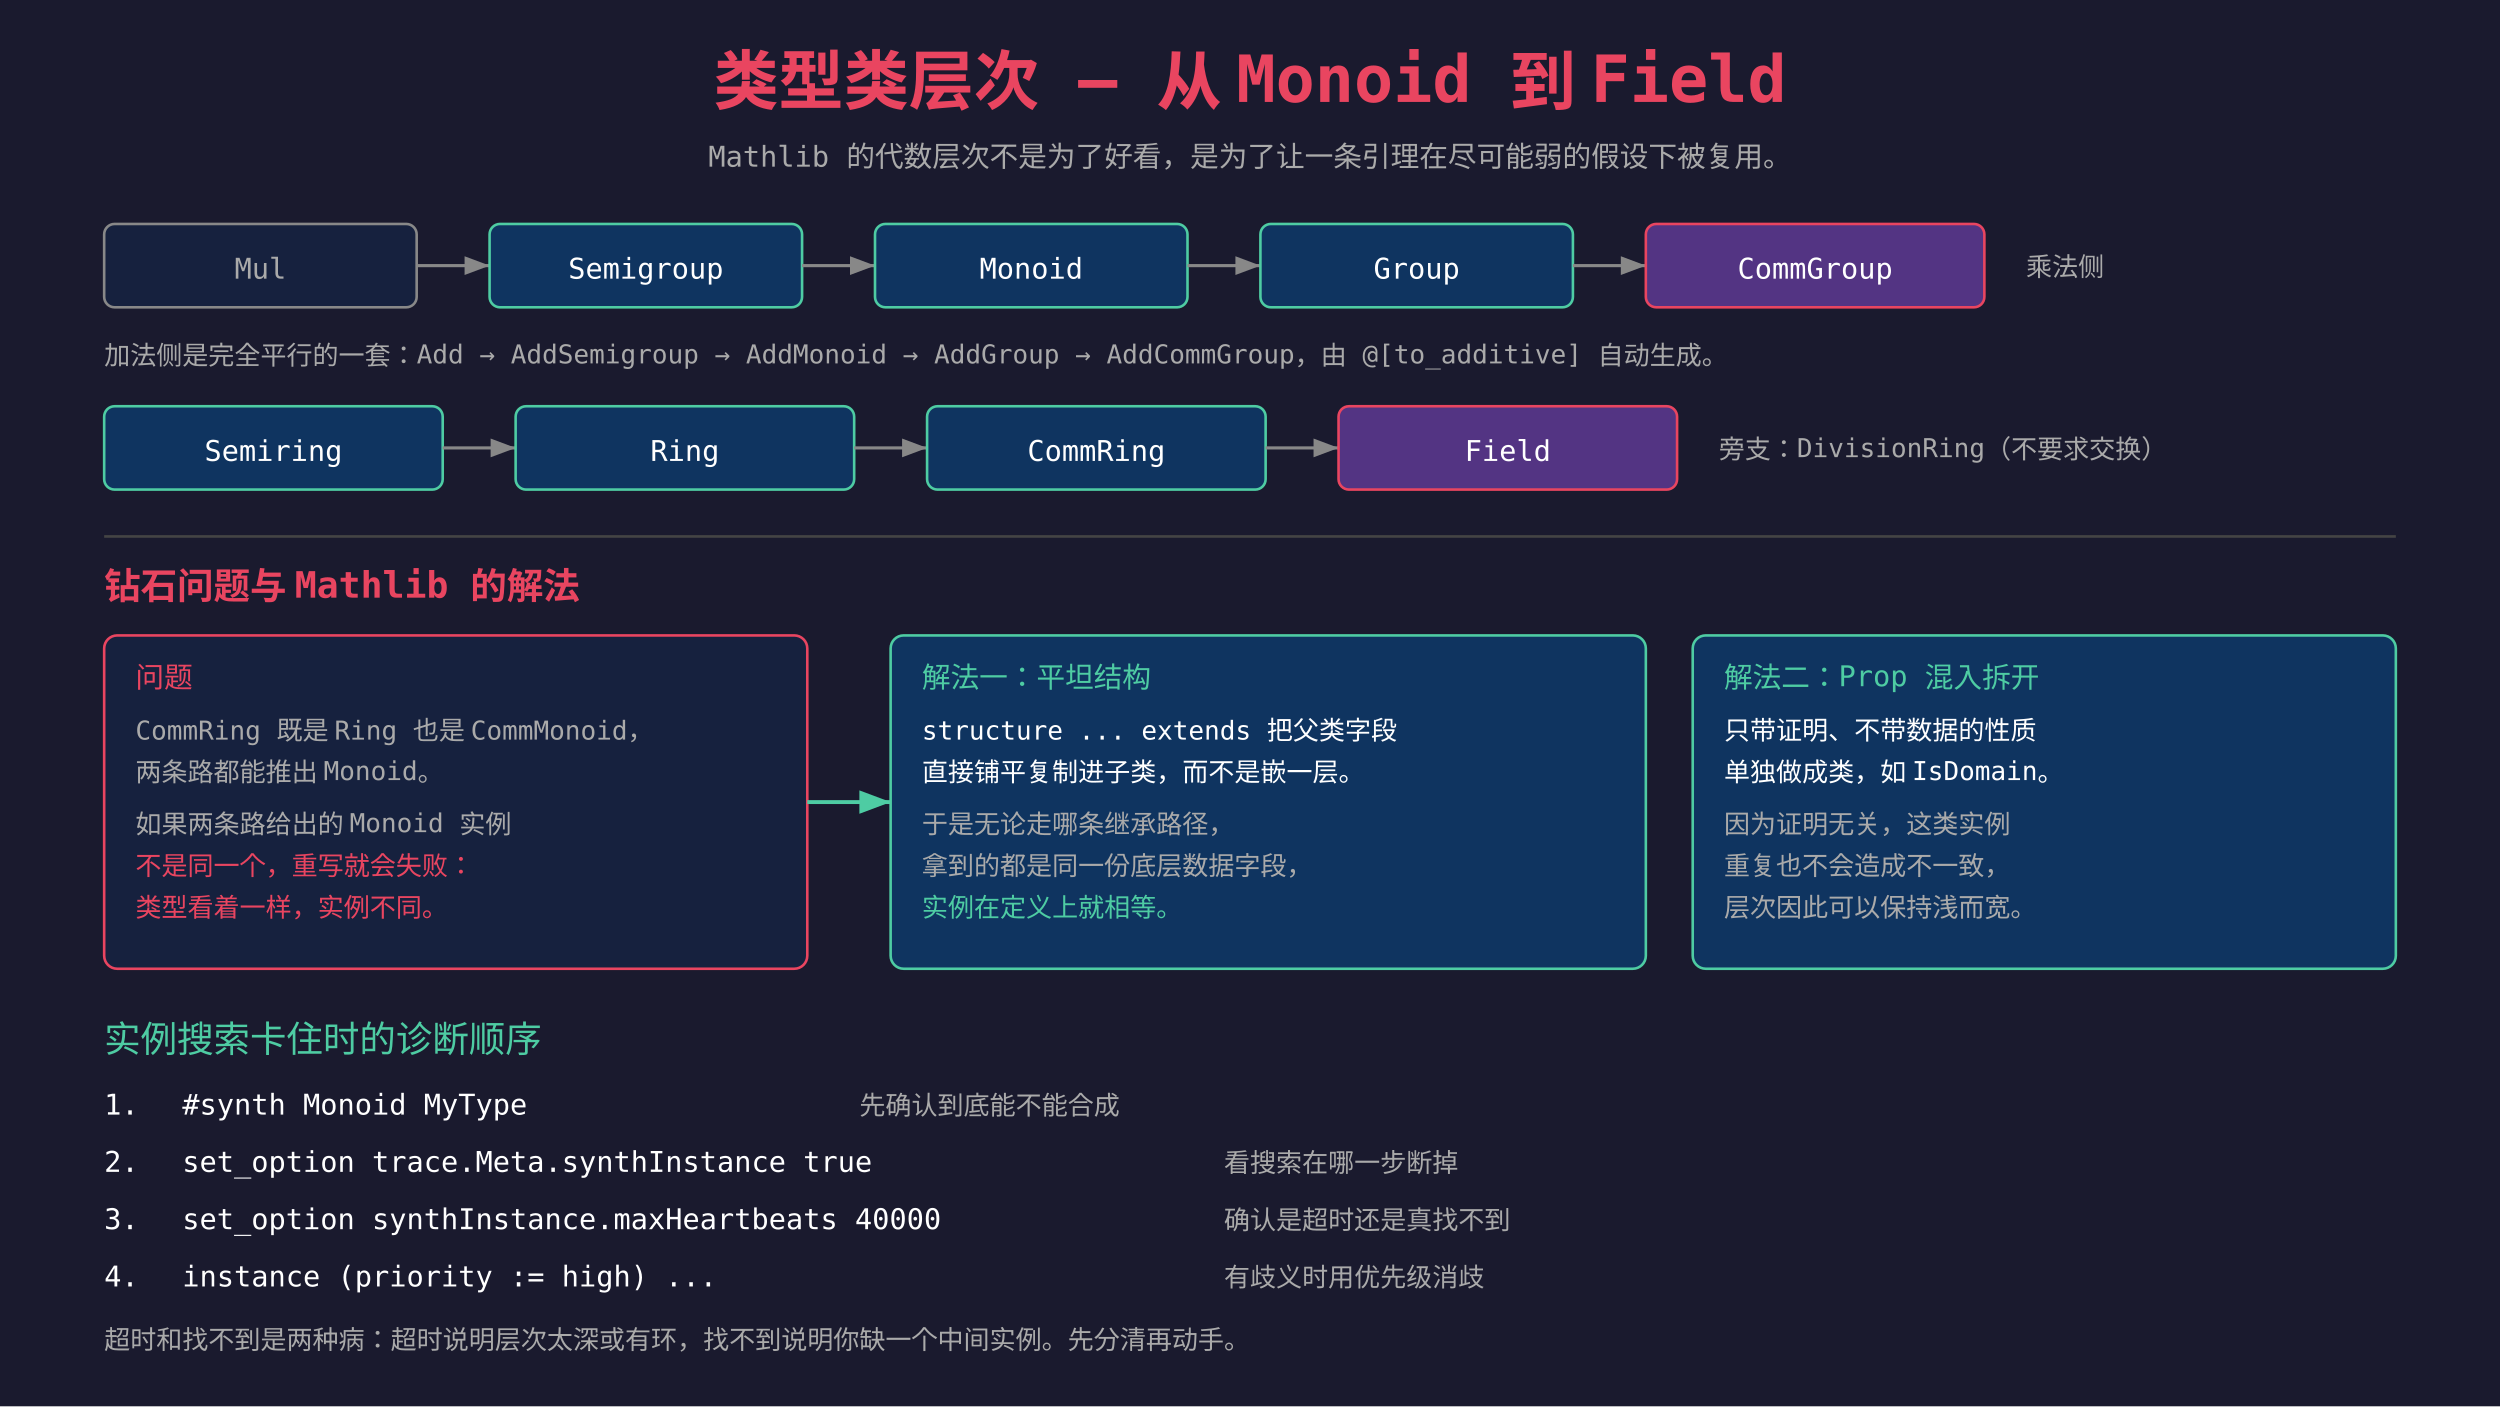
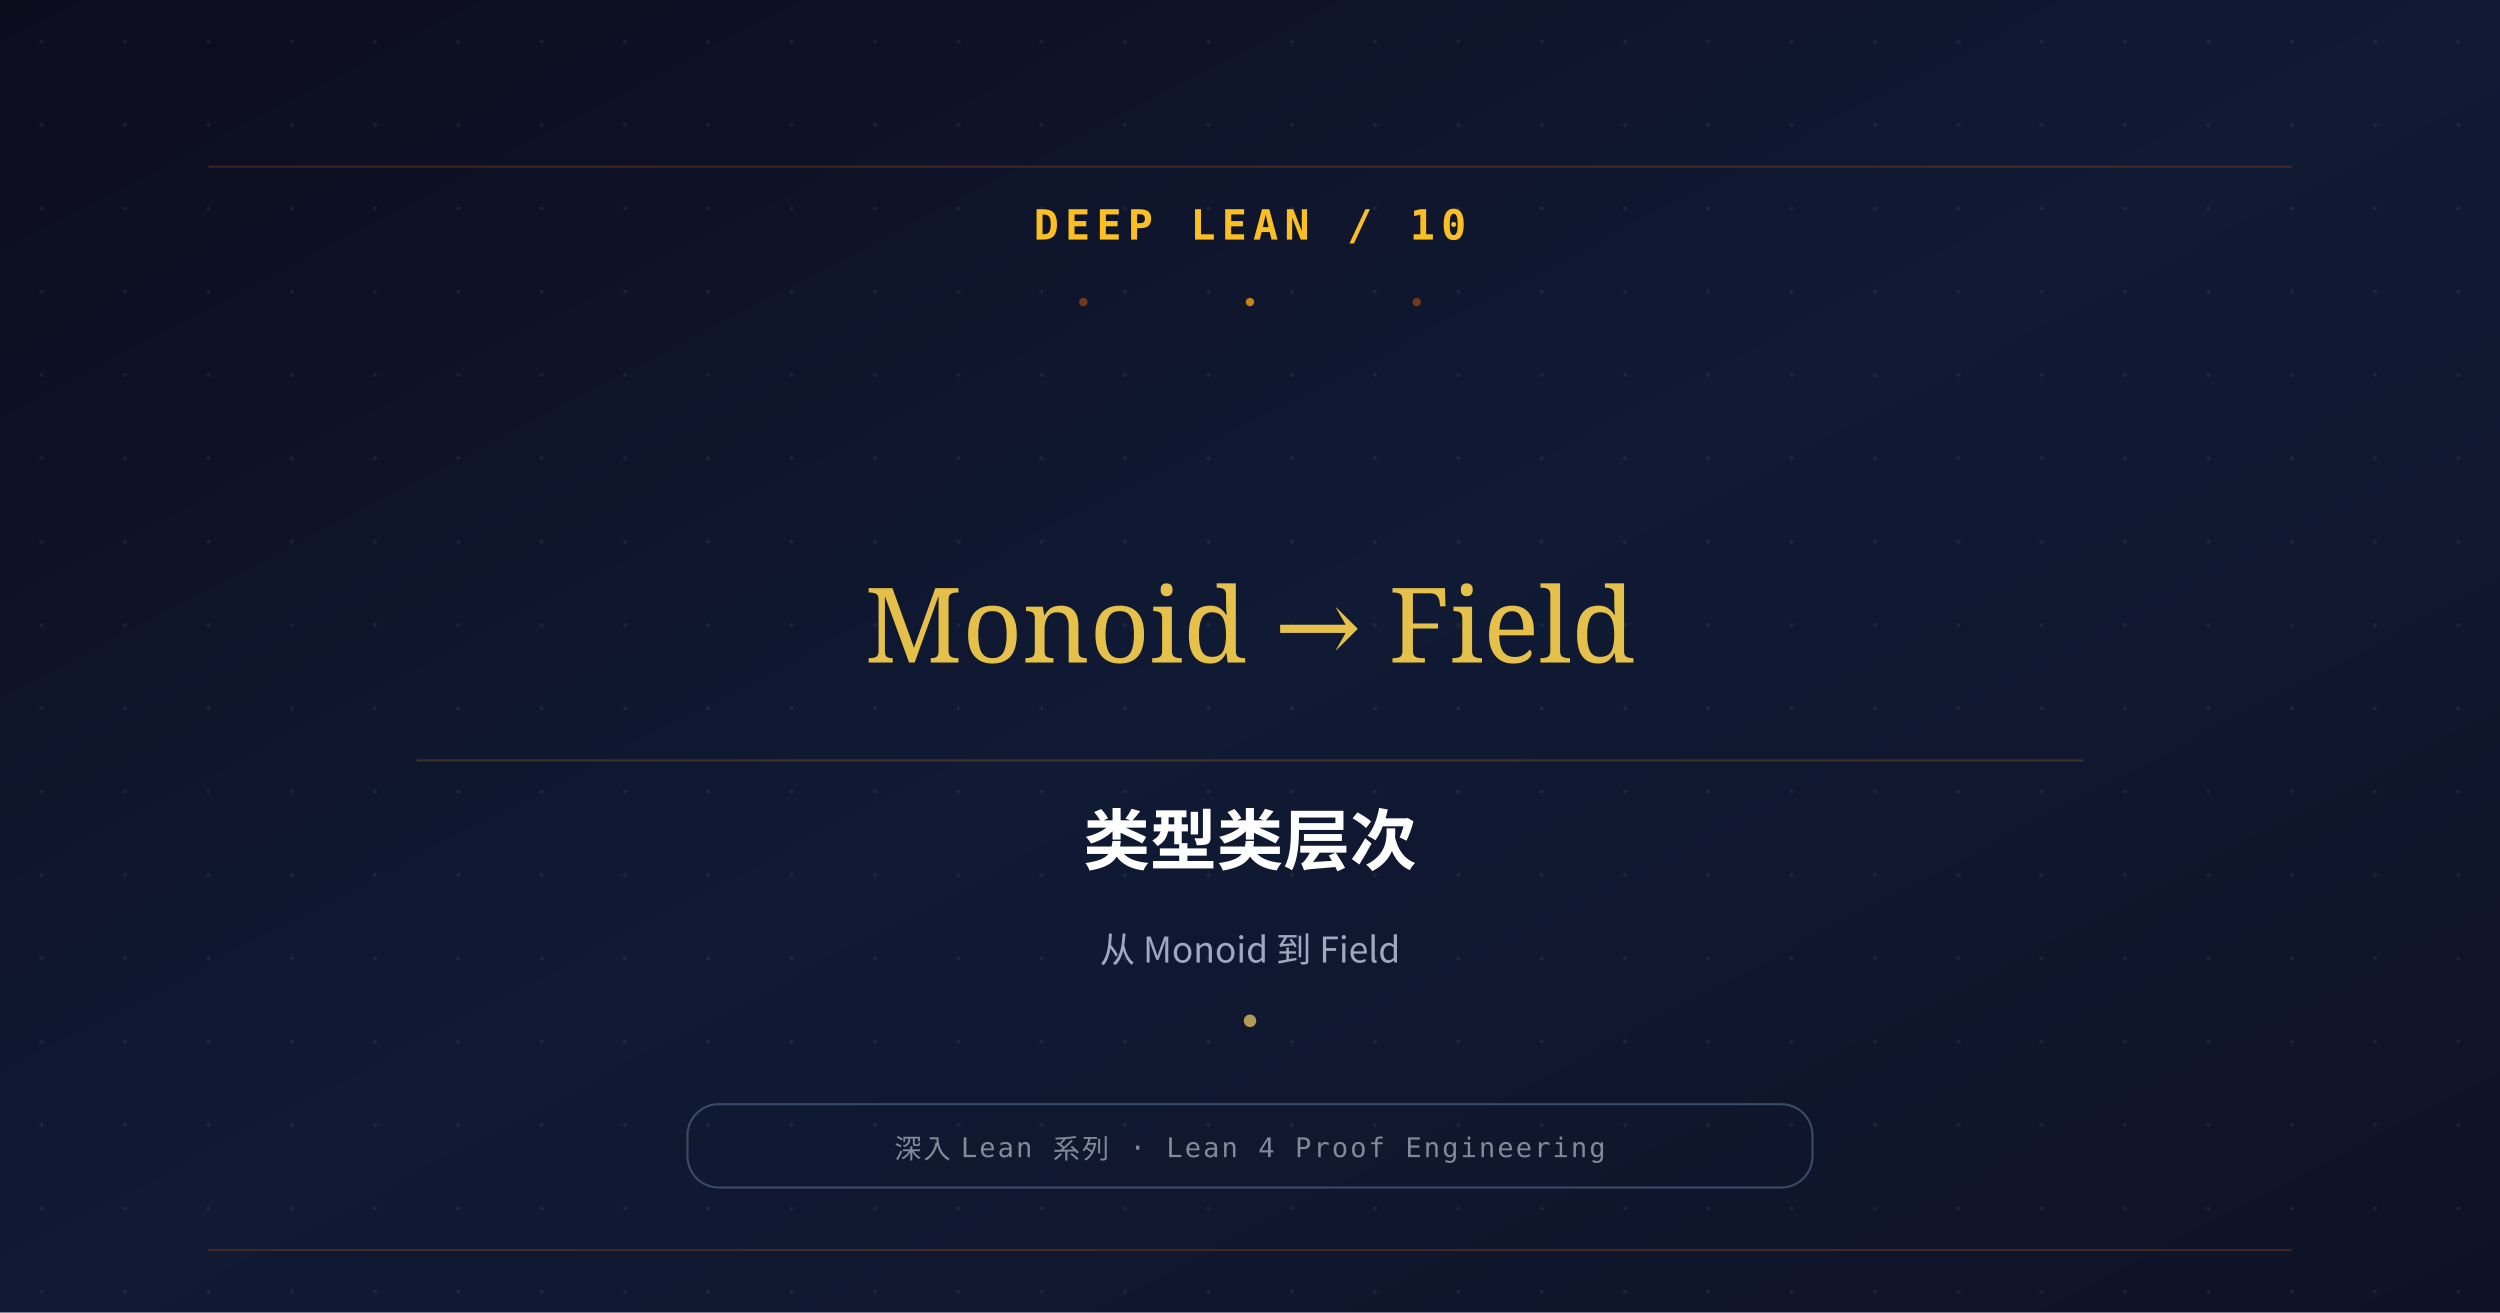
- <svg xmlns="http://www.w3.org/2000/svg" viewBox="0 0 960 540">
-   <rect width="960" height="540" fill="#1a1a2e" />
-   <text x="480" y="40" text-anchor="middle" fill="#e94560" font-family="monospace" font-size="25" font-weight="bold">类型类层次 — 从 Monoid 到 Field</text>
-   <text x="480" y="64" text-anchor="middle" fill="#aaa" font-family="monospace" font-size="11">Mathlib 的代数层次不是为了好看，是为了让一条引理在尽可能弱的假设下被复用。</text>
-   <rect x="40" y="86" width="120" height="32" rx="4" fill="#16213e" stroke="#888" />
-   <text x="100" y="107" text-anchor="middle" fill="#aaa" font-family="monospace" font-size="11">Mul</text>
-   <line x1="160" y1="102" x2="188" y2="102" stroke="#888" stroke-width="1.2" marker-end="url(#ar)" />
-   <rect x="188" y="86" width="120" height="32" rx="4" fill="#0f3460" stroke="#4ecca3" />
-   <text x="248" y="107" text-anchor="middle" fill="#fff" font-family="monospace" font-size="11">Semigroup</text>
-   <line x1="308" y1="102" x2="336" y2="102" stroke="#888" stroke-width="1.2" marker-end="url(#ar)" />
-   <rect x="336" y="86" width="120" height="32" rx="4" fill="#0f3460" stroke="#4ecca3" />
-   <text x="396" y="107" text-anchor="middle" fill="#fff" font-family="monospace" font-size="11">Monoid</text>
-   <line x1="456" y1="102" x2="484" y2="102" stroke="#888" stroke-width="1.2" marker-end="url(#ar)" />
-   <rect x="484" y="86" width="120" height="32" rx="4" fill="#0f3460" stroke="#4ecca3" />
-   <text x="544" y="107" text-anchor="middle" fill="#fff" font-family="monospace" font-size="11">Group</text>
-   <line x1="604" y1="102" x2="632" y2="102" stroke="#888" stroke-width="1.2" marker-end="url(#ar)" />
-   <rect x="632" y="86" width="130" height="32" rx="4" fill="#533483" stroke="#e94560" />
-   <text x="697" y="107" text-anchor="middle" fill="#fff" font-family="monospace" font-size="11">CommGroup</text>
-   <text x="778" y="106" fill="#aaa" font-family="monospace" font-size="10">乘法侧</text>
-   <text x="40" y="140" fill="#aaa" font-family="monospace" font-size="10">加法侧是完全平行的一套：Add → AddSemigroup → AddMonoid → AddGroup → AddCommGroup，由 @[to_additive] 自动生成。</text>
-   <rect x="40" y="156" width="130" height="32" rx="4" fill="#0f3460" stroke="#4ecca3" />
-   <text x="105" y="177" text-anchor="middle" fill="#fff" font-family="monospace" font-size="11">Semiring</text>
-   <line x1="170" y1="172" x2="198" y2="172" stroke="#888" stroke-width="1.2" marker-end="url(#ar)" />
-   <rect x="198" y="156" width="130" height="32" rx="4" fill="#0f3460" stroke="#4ecca3" />
-   <text x="263" y="177" text-anchor="middle" fill="#fff" font-family="monospace" font-size="11">Ring</text>
-   <line x1="328" y1="172" x2="356" y2="172" stroke="#888" stroke-width="1.2" marker-end="url(#ar)" />
-   <rect x="356" y="156" width="130" height="32" rx="4" fill="#0f3460" stroke="#4ecca3" />
-   <text x="421" y="177" text-anchor="middle" fill="#fff" font-family="monospace" font-size="11">CommRing</text>
-   <line x1="486" y1="172" x2="514" y2="172" stroke="#888" stroke-width="1.2" marker-end="url(#ar)" />
-   <rect x="514" y="156" width="130" height="32" rx="4" fill="#533483" stroke="#e94560" />
-   <text x="579" y="177" text-anchor="middle" fill="#fff" font-family="monospace" font-size="11">Field</text>
-   <text x="660" y="176" fill="#aaa" font-family="monospace" font-size="10">旁支：DivisionRing（不要求交换）</text>
-   <line x1="40" y1="206" x2="920" y2="206" stroke="#444" stroke-width="1" />
-   <text x="40" y="230" fill="#e94560" font-family="monospace" font-size="14" font-weight="bold">钻石问题与 Mathlib 的解法</text>
-   <rect x="40" y="244" width="270" height="128" rx="5" fill="#16213e" stroke="#e94560" />
-   <text x="52" y="264" fill="#e94560" font-family="monospace" font-size="11">问题</text>
-   <text x="52" y="284" fill="#aaa" font-family="monospace" font-size="10">CommRing 既是 Ring 也是 CommMonoid，</text>
-   <text x="52" y="300" fill="#aaa" font-family="monospace" font-size="10">两条路都能推出 Monoid。</text>
-   <text x="52" y="320" fill="#aaa" font-family="monospace" font-size="10">如果两条路给出的 Monoid 实例</text>
-   <text x="52" y="336" fill="#e94560" font-family="monospace" font-size="10">不是同一个，重写就会失败：</text>
-   <text x="52" y="352" fill="#e94560" font-family="monospace" font-size="10">类型看着一样，实例不同。</text>
-   <line x1="310" y1="308" x2="342" y2="308" stroke="#4ecca3" stroke-width="1.5" marker-end="url(#ar3)" />
-   <rect x="342" y="244" width="290" height="128" rx="5" fill="#0f3460" stroke="#4ecca3" />
-   <text x="354" y="264" fill="#4ecca3" font-family="monospace" font-size="11">解法一：平坦结构</text>
-   <text x="354" y="284" fill="#fff" font-family="monospace" font-size="10">structure ... extends 把父类字段</text>
-   <text x="354" y="300" fill="#fff" font-family="monospace" font-size="10">直接铺平复制进子类，而不是嵌一层。</text>
-   <text x="354" y="320" fill="#aaa" font-family="monospace" font-size="10">于是无论走哪条继承路径，</text>
-   <text x="354" y="336" fill="#aaa" font-family="monospace" font-size="10">拿到的都是同一份底层数据字段，</text>
-   <text x="354" y="352" fill="#4ecca3" font-family="monospace" font-size="10">实例在定义上就相等。</text>
-   <rect x="650" y="244" width="270" height="128" rx="5" fill="#0f3460" stroke="#4ecca3" />
-   <text x="662" y="264" fill="#4ecca3" font-family="monospace" font-size="11">解法二：Prop 混入拆开</text>
-   <text x="662" y="284" fill="#fff" font-family="monospace" font-size="10">只带证明、不带数据的性质</text>
-   <text x="662" y="300" fill="#fff" font-family="monospace" font-size="10">单独做成类，如 IsDomain。</text>
-   <text x="662" y="320" fill="#aaa" font-family="monospace" font-size="10">因为证明无关，这类实例</text>
-   <text x="662" y="336" fill="#aaa" font-family="monospace" font-size="10">重复也不会造成不一致，</text>
-   <text x="662" y="352" fill="#aaa" font-family="monospace" font-size="10">层次因此可以保持浅而宽。</text>
-   <text x="40" y="404" fill="#4ecca3" font-family="monospace" font-size="14">实例搜索卡住时的诊断顺序</text>
-   <text x="40" y="428" fill="#fff" font-family="monospace" font-size="11">1.</text>
-   <text x="70" y="428" fill="#fff" font-family="monospace" font-size="11">#synth Monoid MyType</text>
-   <text x="330" y="428" fill="#aaa" font-family="monospace" font-size="10">先确认到底能不能合成</text>
-   <text x="40" y="450" fill="#fff" font-family="monospace" font-size="11">2.</text>
-   <text x="70" y="450" fill="#fff" font-family="monospace" font-size="11">set_option trace.Meta.synthInstance true</text>
-   <text x="470" y="450" fill="#aaa" font-family="monospace" font-size="10">看搜索在哪一步断掉</text>
-   <text x="40" y="472" fill="#fff" font-family="monospace" font-size="11">3.</text>
-   <text x="70" y="472" fill="#fff" font-family="monospace" font-size="11">set_option synthInstance.maxHeartbeats 40000</text>
-   <text x="470" y="472" fill="#aaa" font-family="monospace" font-size="10">确认是超时还是真找不到</text>
-   <text x="40" y="494" fill="#fff" font-family="monospace" font-size="11">4.</text>
-   <text x="70" y="494" fill="#fff" font-family="monospace" font-size="11">instance (priority := high) ...</text>
-   <text x="470" y="494" fill="#aaa" font-family="monospace" font-size="10">有歧义时用优先级消歧</text>
-   <text x="40" y="518" fill="#aaa" font-family="monospace" font-size="10">超时和找不到是两种病：超时说明层次太深或有环，找不到说明你缺一个中间实例。先分清再动手。</text>
+ <svg xmlns="http://www.w3.org/2000/svg" viewBox="0 0 1200 630">
  <defs>
-     <marker id="ar" markerWidth="8" markerHeight="6" refX="8" refY="3" orient="auto">
-       <path d="M0,0 L8,3 L0,6" fill="#888" />
-     </marker>
-     <marker id="ar2" markerWidth="8" markerHeight="6" refX="8" refY="3" orient="auto">
-       <path d="M0,0 L8,3 L0,6" fill="#e94560" />
-     </marker>
-     <marker id="ar3" markerWidth="8" markerHeight="6" refX="8" refY="3" orient="auto">
-       <path d="M0,0 L8,3 L0,6" fill="#4ecca3" />
-     </marker>
+     <linearGradient id="bg" x1="0%" y1="0%" x2="100%" y2="100%">
+       <stop offset="0%" style="stop-color:#0c0c1d" />
+       <stop offset="50%" style="stop-color:#101a34" />
+       <stop offset="100%" style="stop-color:#0f1226" />
+     </linearGradient>
+     <linearGradient id="accent" x1="0%" y1="0%" x2="100%" y2="0%">
+       <stop offset="0%" style="stop-color:#b45309" />
+       <stop offset="100%" style="stop-color:#f59e0b" />
+     </linearGradient>
+     <pattern id="dots" x="0" y="0" width="40" height="40" patternUnits="userSpaceOnUse">
+       <circle cx="20" cy="20" r="1" fill="white" />
+     </pattern>
  </defs>
+   <rect width="1200" height="630" fill="url(#bg)" />
+   <rect width="1200" height="630" fill="url(#dots)" opacity="0.06" />
+   <line x1="100" y1="80" x2="1100" y2="80" stroke="#b45309" stroke-width="1" opacity="0.3" />
+   <text x="600" y="115" text-anchor="middle" font-family="monospace" font-size="20" font-weight="700" letter-spacing="3" fill="#fbbf24">DEEP LEAN / 10</text>
+   <circle cx="520" cy="145" r="2" fill="#b45309" opacity="0.6" />
+   <circle cx="600" cy="145" r="2" fill="#f59e0b" opacity="0.8" />
+   <circle cx="680" cy="145" r="2" fill="#b45309" opacity="0.6" />
+   <text x="600" y="318" text-anchor="middle" font-family="Georgia, serif" font-size="50" fill="#fcd34d" opacity="0.9">Monoid → Field</text>
+   <line x1="200" y1="365" x2="1000" y2="365" stroke="#f59e0b" stroke-width="1" opacity="0.2" />
+   <text x="600" y="415" text-anchor="middle" font-family="'PingFang SC', 'Noto Sans CJK SC', sans-serif" font-size="32" font-weight="700" fill="white">类型类层次</text>
+   <text x="600" y="462" text-anchor="middle" font-family="'PingFang SC', 'Noto Sans CJK SC', sans-serif" font-size="17" fill="#a0a8c0">从 Monoid 到 Field</text>
+   <rect x="330" y="530" width="540" height="40" rx="15" fill="none" stroke="#3a4a6a" stroke-width="1" />
+   <text x="600" y="556" text-anchor="middle" font-family="monospace" font-size="13" fill="#808a9a" letter-spacing="1">深入 Lean 系列 · Lean 4 Proof Engineering</text>
+   <line x1="100" y1="600" x2="1100" y2="600" stroke="#b45309" stroke-width="1" opacity="0.3" />
+   <circle cx="600" cy="490" r="3" fill="#f6d365" opacity="0.7" />
</svg>
